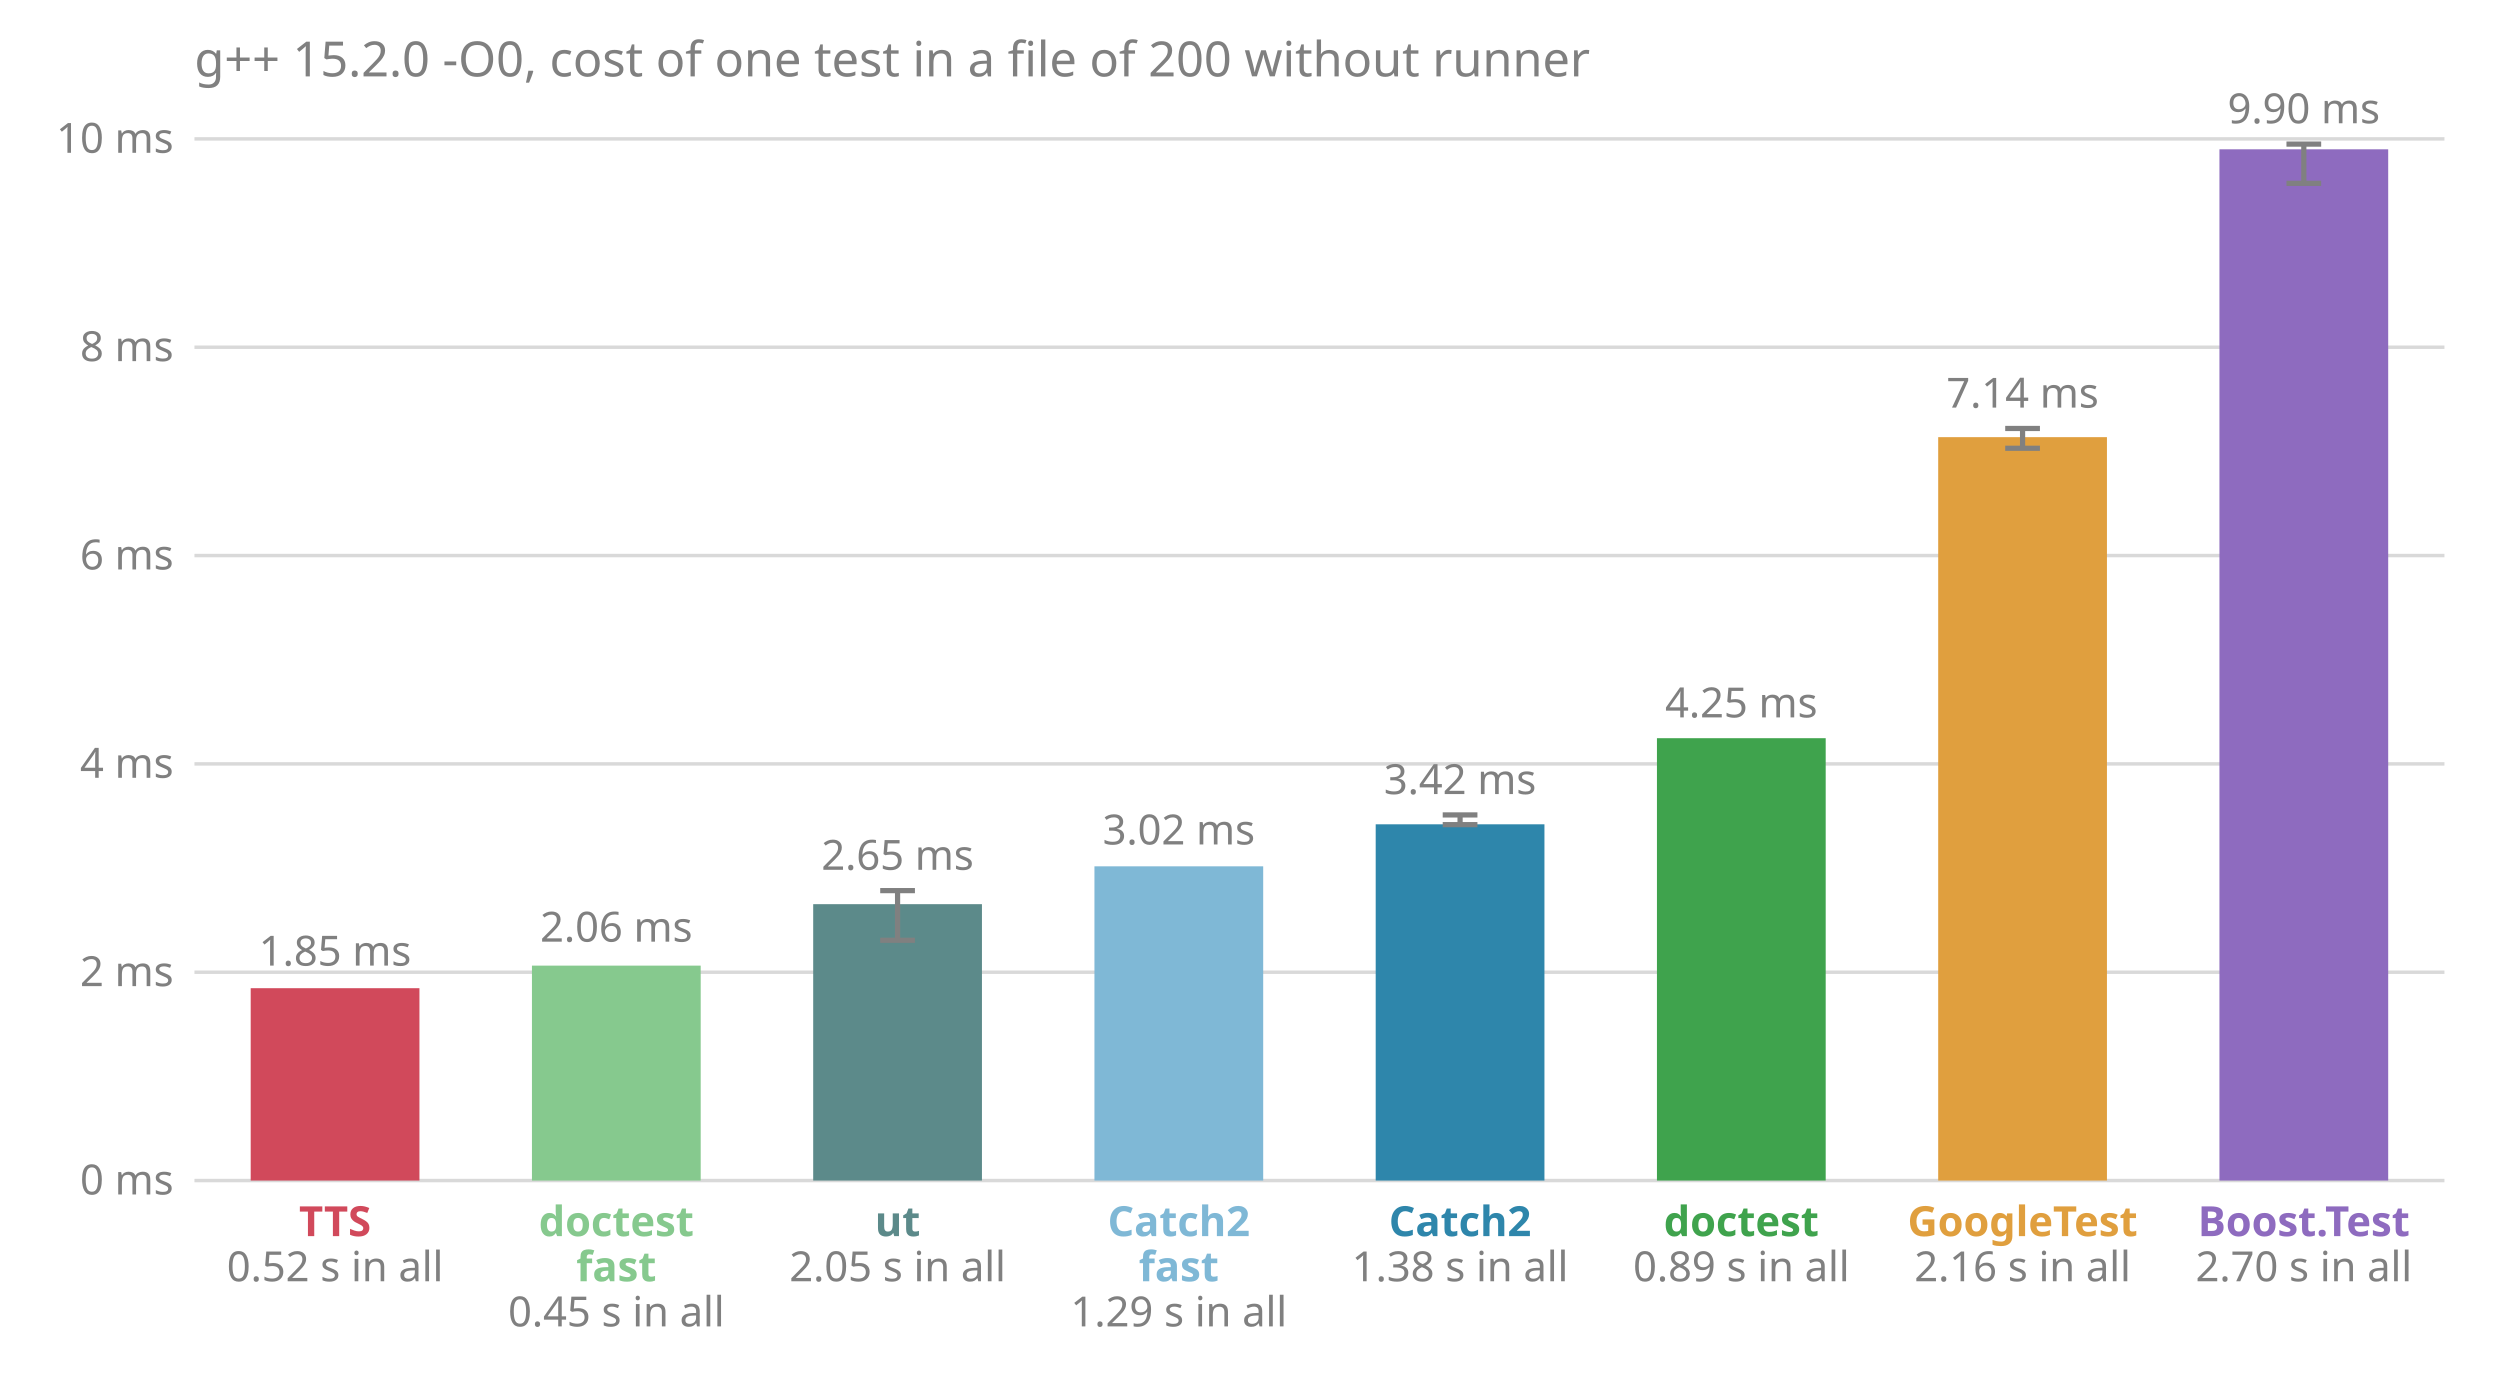
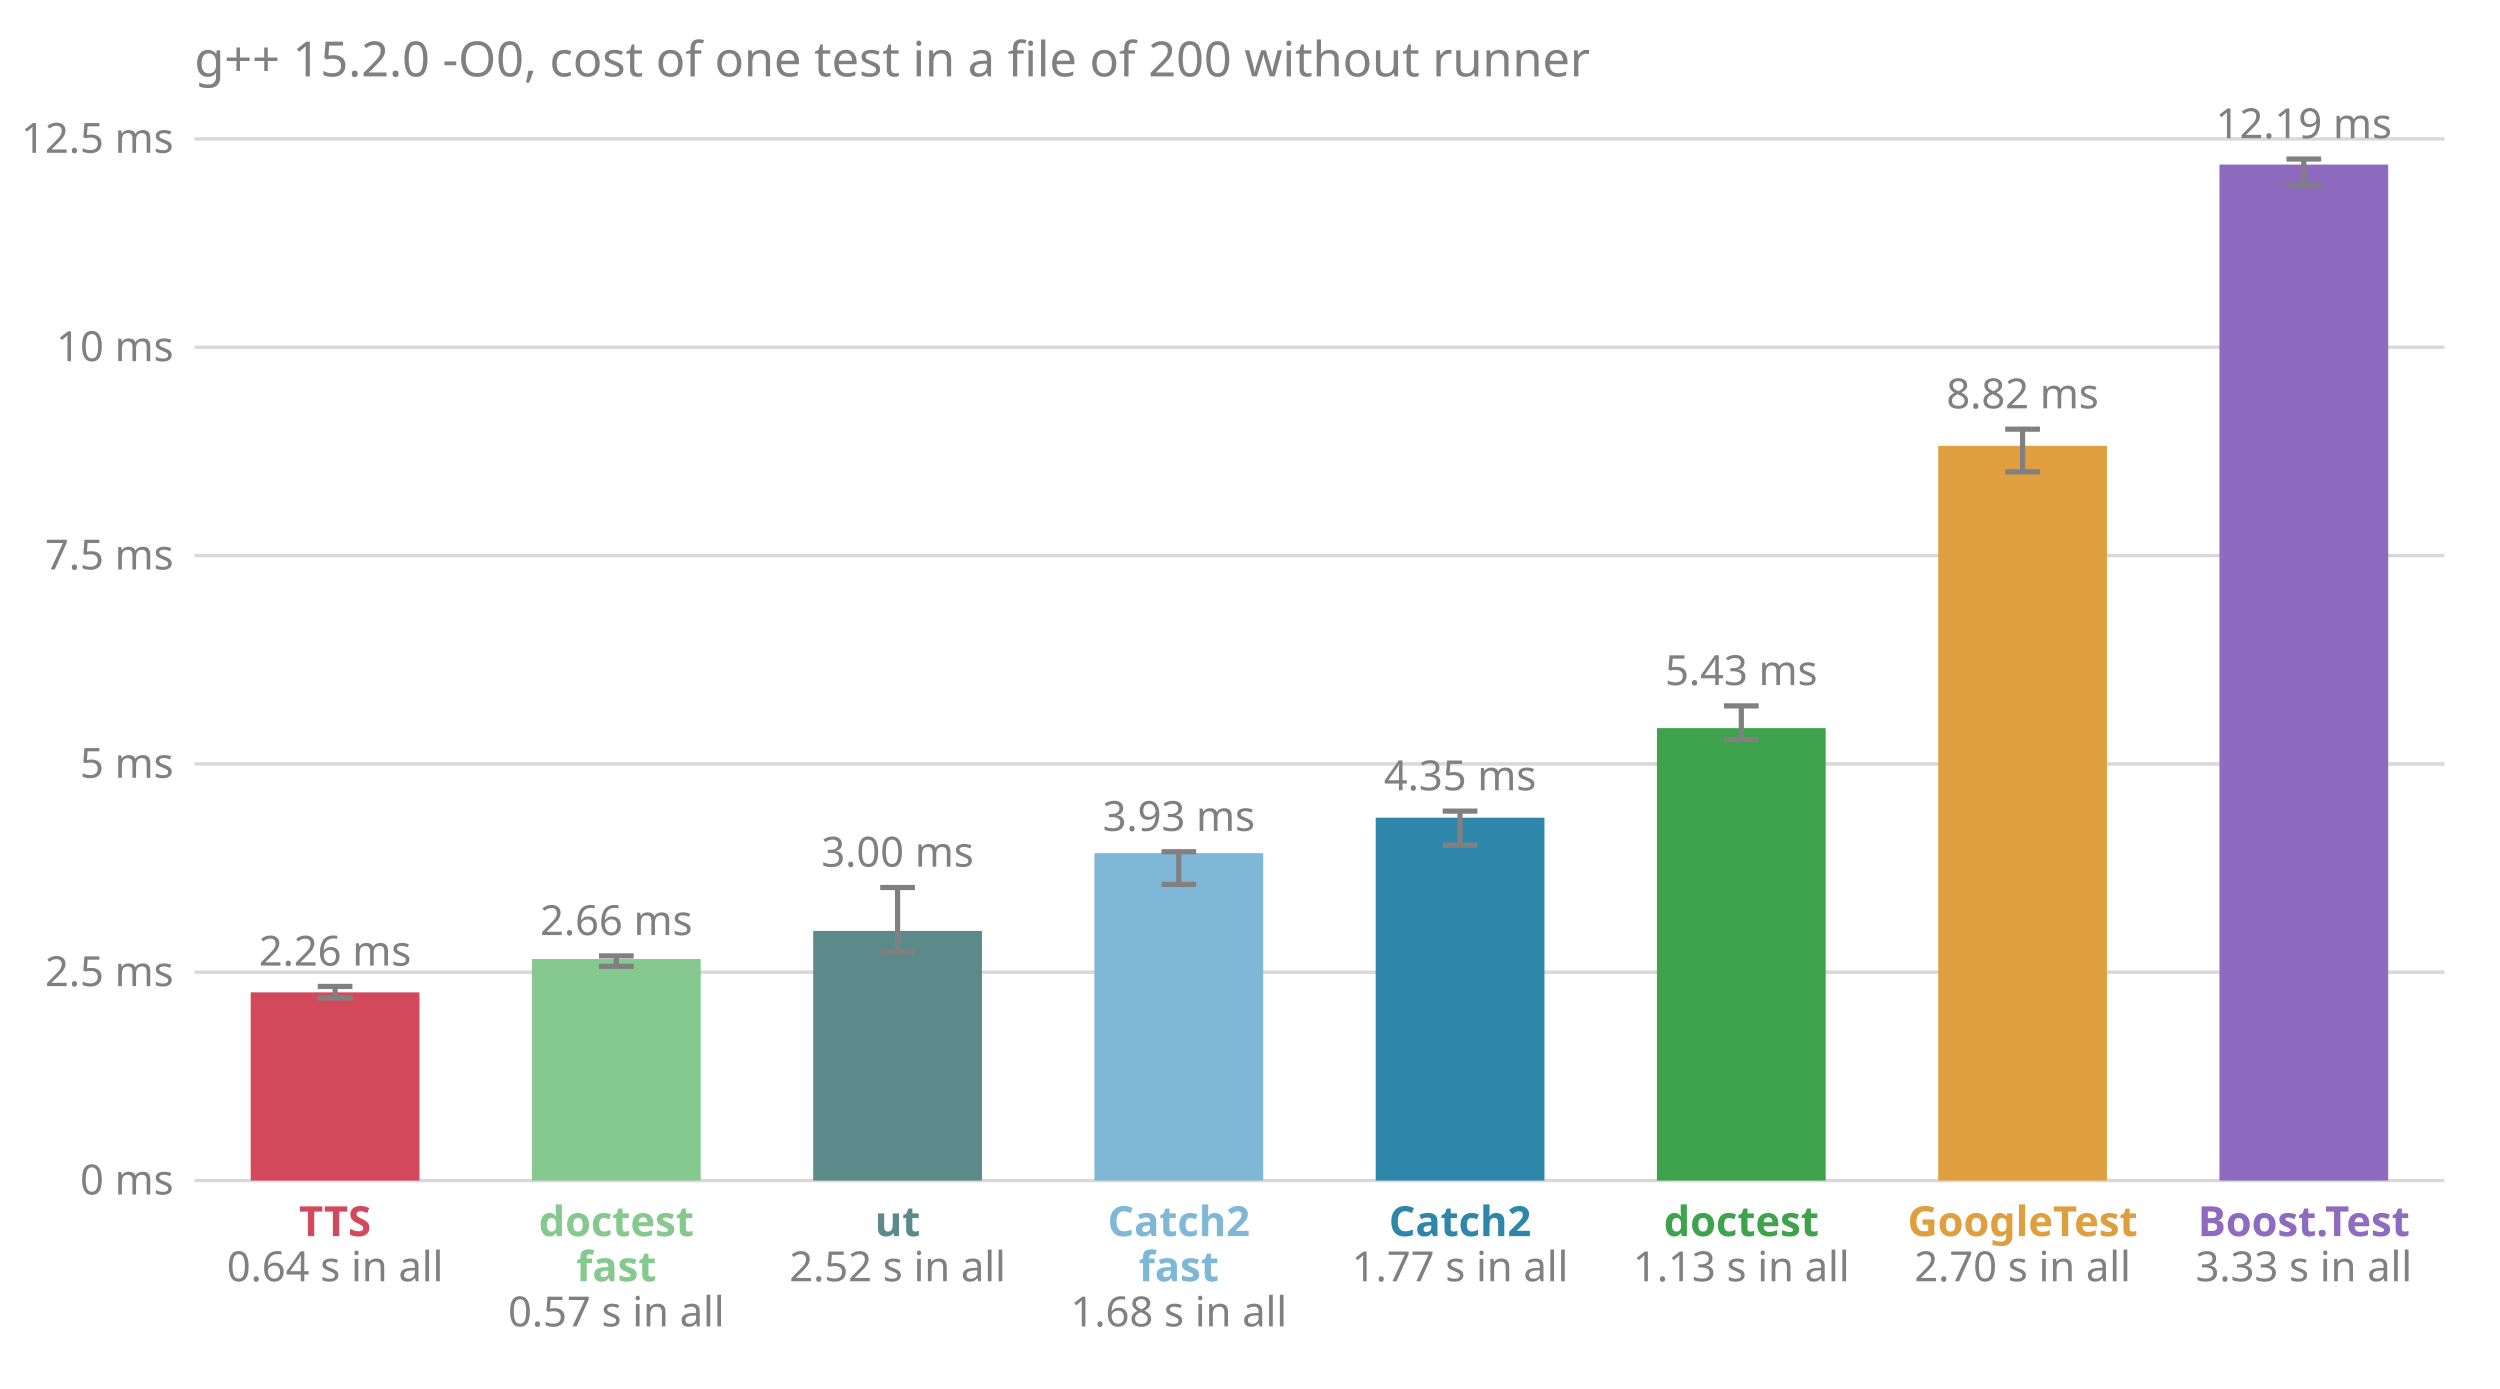
<svg xmlns="http://www.w3.org/2000/svg" viewBox="0 0 720 400" font-family="sans-serif" font-size="12">
  <text x="56.0" y="22.0" fill="#808080" font-size="14">g++ 15.2.0 -O0, cost of one test in a file of 200 without runner</text>
  <line x1="56.0" x2="704.0" y1="340.0" y2="340.0" stroke="#808080" stroke-opacity="0.3" />
  <text x="50.0" y="344.0" fill="#808080" text-anchor="end">0 ms</text>
  <line x1="56.0" x2="704.0" y1="280.0" y2="280.0" stroke="#808080" stroke-opacity="0.3" />
-   <text x="50.0" y="284.0" fill="#808080" text-anchor="end">2 ms</text>
+   <text x="50.0" y="284.0" fill="#808080" text-anchor="end">2.5 ms</text>
  <line x1="56.0" x2="704.0" y1="220.0" y2="220.0" stroke="#808080" stroke-opacity="0.3" />
-   <text x="50.0" y="224.0" fill="#808080" text-anchor="end">4 ms</text>
+   <text x="50.0" y="224.0" fill="#808080" text-anchor="end">5 ms</text>
  <line x1="56.0" x2="704.0" y1="160.0" y2="160.0" stroke="#808080" stroke-opacity="0.3" />
-   <text x="50.0" y="164.0" fill="#808080" text-anchor="end">6 ms</text>
+   <text x="50.0" y="164.0" fill="#808080" text-anchor="end">7.5 ms</text>
  <line x1="56.0" x2="704.0" y1="100.0" y2="100.0" stroke="#808080" stroke-opacity="0.3" />
-   <text x="50.0" y="104.0" fill="#808080" text-anchor="end">8 ms</text>
+   <text x="50.0" y="104.0" fill="#808080" text-anchor="end">10 ms</text>
  <line x1="56.0" x2="704.0" y1="40.0" y2="40.0" stroke="#808080" stroke-opacity="0.3" />
-   <text x="50.0" y="44.0" fill="#808080" text-anchor="end">10 ms</text>
-   <rect x="72.2" y="284.6" width="48.6" height="55.4" fill="#d1495b" />
-   <text x="96.5" y="278.1" fill="#808080" text-anchor="middle">1.85 ms</text>
+   <text x="50.0" y="44.0" fill="#808080" text-anchor="end">12.5 ms</text>
+   <rect x="72.2" y="285.8" width="48.6" height="54.2" fill="#d1495b" />
+   <line x1="96.5" x2="96.5" y1="287.4" y2="284.1" stroke="#808080" stroke-width="1.5" />
+   <line x1="91.5" x2="101.5" y1="287.4" y2="287.4" stroke="#808080" stroke-width="1.5" />
+   <line x1="91.5" x2="101.5" y1="284.1" y2="284.1" stroke="#808080" stroke-width="1.5" />
+   <text x="96.5" y="278.1" fill="#808080" text-anchor="middle">2.26 ms</text>
  <text x="96.5" y="356.0" fill="#d1495b" font-weight="bold" text-anchor="middle">TTS</text>
-   <text x="96.5" y="369.0" fill="#808080" text-anchor="middle">0.52 s in all</text>
-   <rect x="153.2" y="278.1" width="48.6" height="61.9" fill="#86c98e" />
-   <text x="177.5" y="271.2" fill="#808080" text-anchor="middle">2.06 ms</text>
+   <text x="96.5" y="369.0" fill="#808080" text-anchor="middle">0.64 s in all</text>
+   <rect x="153.2" y="276.2" width="48.6" height="63.8" fill="#86c98e" />
+   <line x1="177.5" x2="177.5" y1="278.3" y2="275.3" stroke="#808080" stroke-width="1.5" />
+   <line x1="172.5" x2="182.5" y1="278.3" y2="278.3" stroke="#808080" stroke-width="1.5" />
+   <line x1="172.5" x2="182.5" y1="275.3" y2="275.3" stroke="#808080" stroke-width="1.5" />
+   <text x="177.5" y="269.3" fill="#808080" text-anchor="middle">2.66 ms</text>
  <text x="177.5" y="356.0" fill="#86c98e" font-weight="bold" text-anchor="middle">doctest</text>
  <text x="177.5" y="369.0" fill="#86c98e" font-weight="bold" text-anchor="middle">fast</text>
-   <text x="177.5" y="382.0" fill="#808080" text-anchor="middle">0.45 s in all</text>
-   <rect x="234.2" y="260.4" width="48.6" height="79.6" fill="#5c8a8a" />
-   <line x1="258.5" x2="258.5" y1="270.8" y2="256.5" stroke="#808080" stroke-width="1.5" />
-   <line x1="253.5" x2="263.5" y1="270.8" y2="270.8" stroke="#808080" stroke-width="1.5" />
-   <line x1="253.5" x2="263.5" y1="256.5" y2="256.5" stroke="#808080" stroke-width="1.5" />
-   <text x="258.5" y="250.5" fill="#808080" text-anchor="middle">2.65 ms</text>
+   <text x="177.5" y="382.0" fill="#808080" text-anchor="middle">0.57 s in all</text>
+   <rect x="234.2" y="268.1" width="48.6" height="71.9" fill="#5c8a8a" />
+   <line x1="258.5" x2="258.5" y1="274.2" y2="255.6" stroke="#808080" stroke-width="1.5" />
+   <line x1="253.5" x2="263.5" y1="274.2" y2="274.2" stroke="#808080" stroke-width="1.5" />
+   <line x1="253.5" x2="263.5" y1="255.6" y2="255.6" stroke="#808080" stroke-width="1.5" />
+   <text x="258.5" y="249.6" fill="#808080" text-anchor="middle">3.00 ms</text>
  <text x="258.5" y="356.0" fill="#5c8a8a" font-weight="bold" text-anchor="middle">ut</text>
-   <text x="258.5" y="369.0" fill="#808080" text-anchor="middle">2.05 s in all</text>
-   <rect x="315.2" y="249.5" width="48.6" height="90.5" fill="#7fb8d6" />
-   <text x="339.5" y="243.2" fill="#808080" text-anchor="middle">3.02 ms</text>
+   <text x="258.5" y="369.0" fill="#808080" text-anchor="middle">2.52 s in all</text>
+   <rect x="315.2" y="245.7" width="48.6" height="94.3" fill="#7fb8d6" />
+   <line x1="339.5" x2="339.5" y1="254.7" y2="245.3" stroke="#808080" stroke-width="1.5" />
+   <line x1="334.5" x2="344.5" y1="254.7" y2="254.7" stroke="#808080" stroke-width="1.5" />
+   <line x1="334.5" x2="344.5" y1="245.3" y2="245.3" stroke="#808080" stroke-width="1.5" />
+   <text x="339.5" y="239.3" fill="#808080" text-anchor="middle">3.93 ms</text>
  <text x="339.5" y="356.0" fill="#7fb8d6" font-weight="bold" text-anchor="middle">Catch2</text>
  <text x="339.5" y="369.0" fill="#7fb8d6" font-weight="bold" text-anchor="middle">fast</text>
-   <text x="339.5" y="382.0" fill="#808080" text-anchor="middle">1.29 s in all</text>
-   <rect x="396.2" y="237.4" width="48.6" height="102.6" fill="#2e86ab" />
-   <line x1="420.5" x2="420.5" y1="237.5" y2="234.7" stroke="#808080" stroke-width="1.5" />
-   <line x1="415.5" x2="425.5" y1="237.5" y2="237.5" stroke="#808080" stroke-width="1.5" />
-   <line x1="415.5" x2="425.5" y1="234.7" y2="234.7" stroke="#808080" stroke-width="1.5" />
-   <text x="420.5" y="228.7" fill="#808080" text-anchor="middle">3.42 ms</text>
+   <text x="339.5" y="382.0" fill="#808080" text-anchor="middle">1.68 s in all</text>
+   <rect x="396.2" y="235.5" width="48.6" height="104.5" fill="#2e86ab" />
+   <line x1="420.5" x2="420.5" y1="243.4" y2="233.6" stroke="#808080" stroke-width="1.5" />
+   <line x1="415.5" x2="425.5" y1="243.4" y2="243.4" stroke="#808080" stroke-width="1.5" />
+   <line x1="415.5" x2="425.5" y1="233.6" y2="233.6" stroke="#808080" stroke-width="1.5" />
+   <text x="420.5" y="227.6" fill="#808080" text-anchor="middle">4.35 ms</text>
  <text x="420.5" y="356.0" fill="#2e86ab" font-weight="bold" text-anchor="middle">Catch2</text>
-   <text x="420.5" y="369.0" fill="#808080" text-anchor="middle">1.38 s in all</text>
-   <rect x="477.2" y="212.6" width="48.6" height="127.4" fill="#3fa34d" />
-   <text x="501.5" y="206.6" fill="#808080" text-anchor="middle">4.25 ms</text>
+   <text x="420.5" y="369.0" fill="#808080" text-anchor="middle">1.77 s in all</text>
+   <rect x="477.2" y="209.7" width="48.6" height="130.3" fill="#3fa34d" />
+   <line x1="501.5" x2="501.5" y1="213.0" y2="203.3" stroke="#808080" stroke-width="1.5" />
+   <line x1="496.5" x2="506.5" y1="213.0" y2="213.0" stroke="#808080" stroke-width="1.5" />
+   <line x1="496.5" x2="506.5" y1="203.3" y2="203.3" stroke="#808080" stroke-width="1.5" />
+   <text x="501.5" y="197.3" fill="#808080" text-anchor="middle">5.43 ms</text>
  <text x="501.5" y="356.0" fill="#3fa34d" font-weight="bold" text-anchor="middle">doctest</text>
-   <text x="501.5" y="369.0" fill="#808080" text-anchor="middle">0.89 s in all</text>
-   <rect x="558.2" y="125.9" width="48.6" height="214.1" fill="#e09f3e" />
-   <line x1="582.5" x2="582.5" y1="129.1" y2="123.4" stroke="#808080" stroke-width="1.5" />
-   <line x1="577.5" x2="587.5" y1="129.1" y2="129.1" stroke="#808080" stroke-width="1.5" />
-   <line x1="577.5" x2="587.5" y1="123.4" y2="123.4" stroke="#808080" stroke-width="1.5" />
-   <text x="582.5" y="117.4" fill="#808080" text-anchor="middle">7.14 ms</text>
+   <text x="501.5" y="369.0" fill="#808080" text-anchor="middle">1.13 s in all</text>
+   <rect x="558.2" y="128.4" width="48.6" height="211.6" fill="#e09f3e" />
+   <line x1="582.5" x2="582.5" y1="135.9" y2="123.6" stroke="#808080" stroke-width="1.5" />
+   <line x1="577.5" x2="587.5" y1="135.9" y2="135.9" stroke="#808080" stroke-width="1.5" />
+   <line x1="577.5" x2="587.5" y1="123.6" y2="123.6" stroke="#808080" stroke-width="1.5" />
+   <text x="582.5" y="117.6" fill="#808080" text-anchor="middle">8.82 ms</text>
  <text x="582.5" y="356.0" fill="#e09f3e" font-weight="bold" text-anchor="middle">GoogleTest</text>
-   <text x="582.5" y="369.0" fill="#808080" text-anchor="middle">2.16 s in all</text>
-   <rect x="639.2" y="43.0" width="48.6" height="297.0" fill="#8e6bbf" />
-   <line x1="663.5" x2="663.5" y1="52.8" y2="41.5" stroke="#808080" stroke-width="1.5" />
-   <line x1="658.5" x2="668.5" y1="52.8" y2="52.8" stroke="#808080" stroke-width="1.5" />
-   <line x1="658.5" x2="668.5" y1="41.5" y2="41.5" stroke="#808080" stroke-width="1.5" />
-   <text x="663.5" y="35.5" fill="#808080" text-anchor="middle">9.90 ms</text>
+   <text x="582.5" y="369.0" fill="#808080" text-anchor="middle">2.70 s in all</text>
+   <rect x="639.2" y="47.4" width="48.6" height="292.6" fill="#8e6bbf" />
+   <line x1="663.5" x2="663.5" y1="53.4" y2="45.8" stroke="#808080" stroke-width="1.5" />
+   <line x1="658.5" x2="668.5" y1="53.4" y2="53.4" stroke="#808080" stroke-width="1.5" />
+   <line x1="658.5" x2="668.5" y1="45.8" y2="45.8" stroke="#808080" stroke-width="1.5" />
+   <text x="663.5" y="39.8" fill="#808080" text-anchor="middle">12.19 ms</text>
  <text x="663.5" y="356.0" fill="#8e6bbf" font-weight="bold" text-anchor="middle">Boost.Test</text>
-   <text x="663.5" y="369.0" fill="#808080" text-anchor="middle">2.70 s in all</text>
+   <text x="663.5" y="369.0" fill="#808080" text-anchor="middle">3.33 s in all</text>
</svg>
